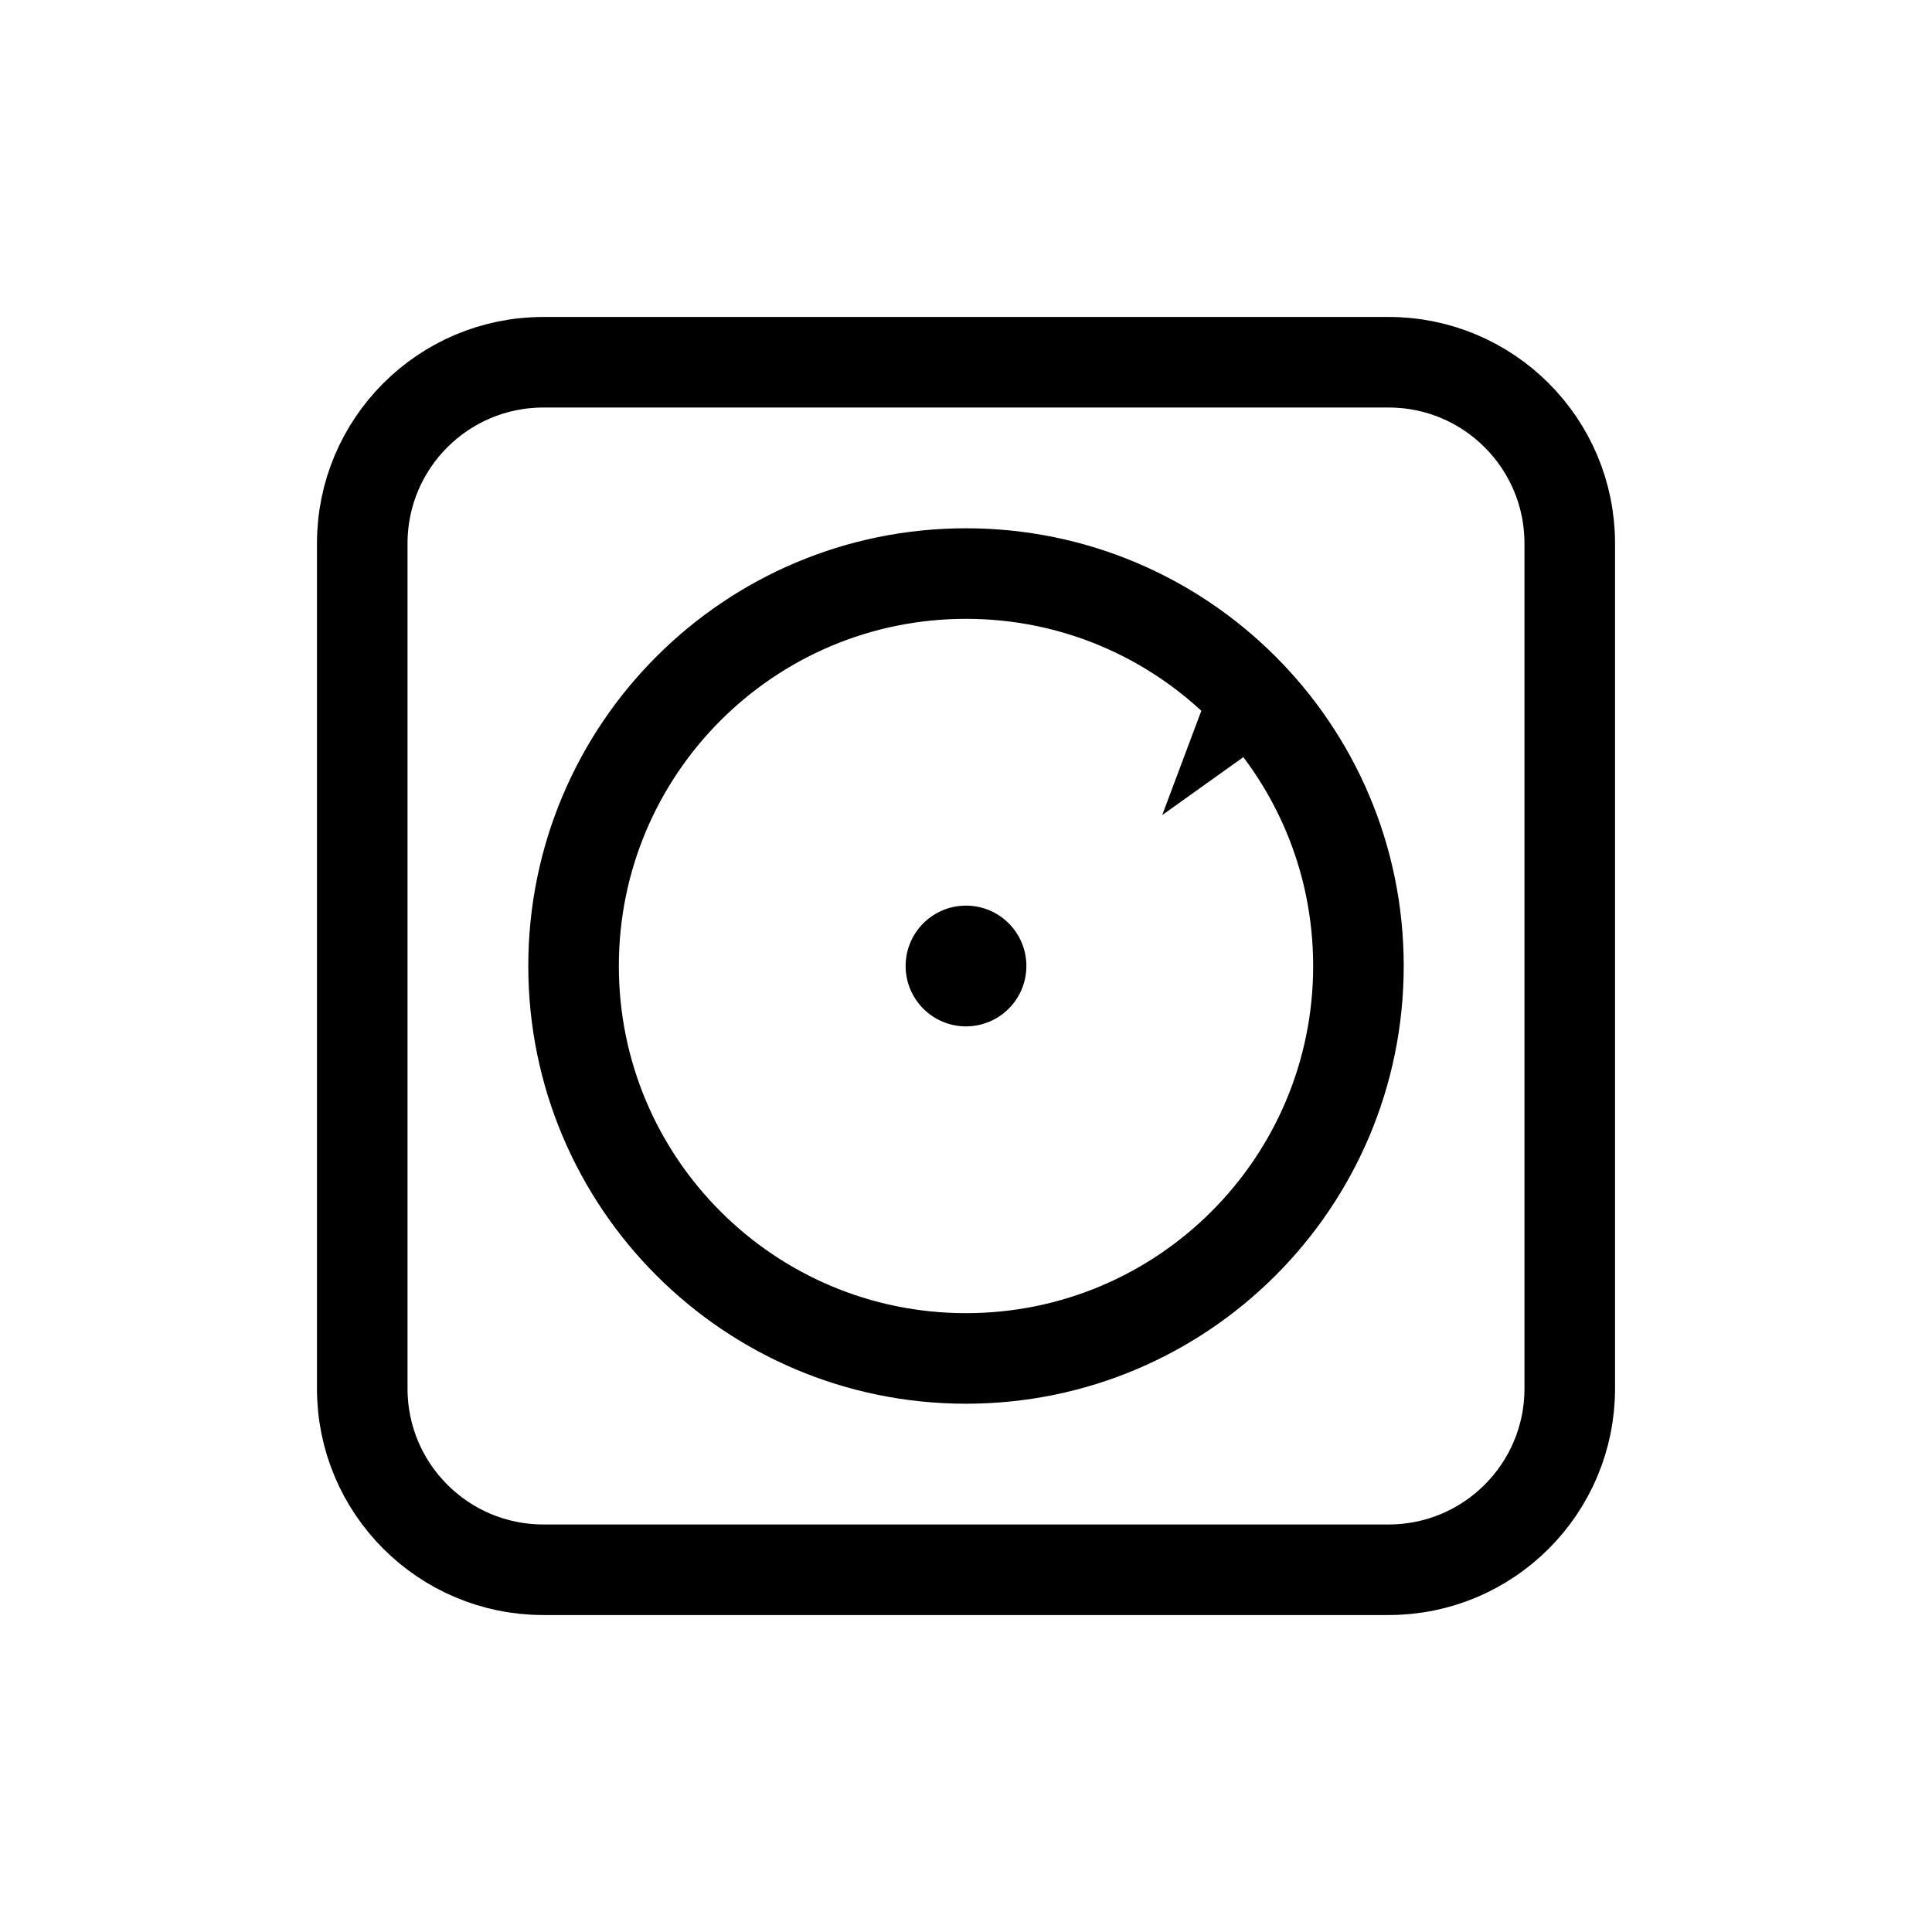
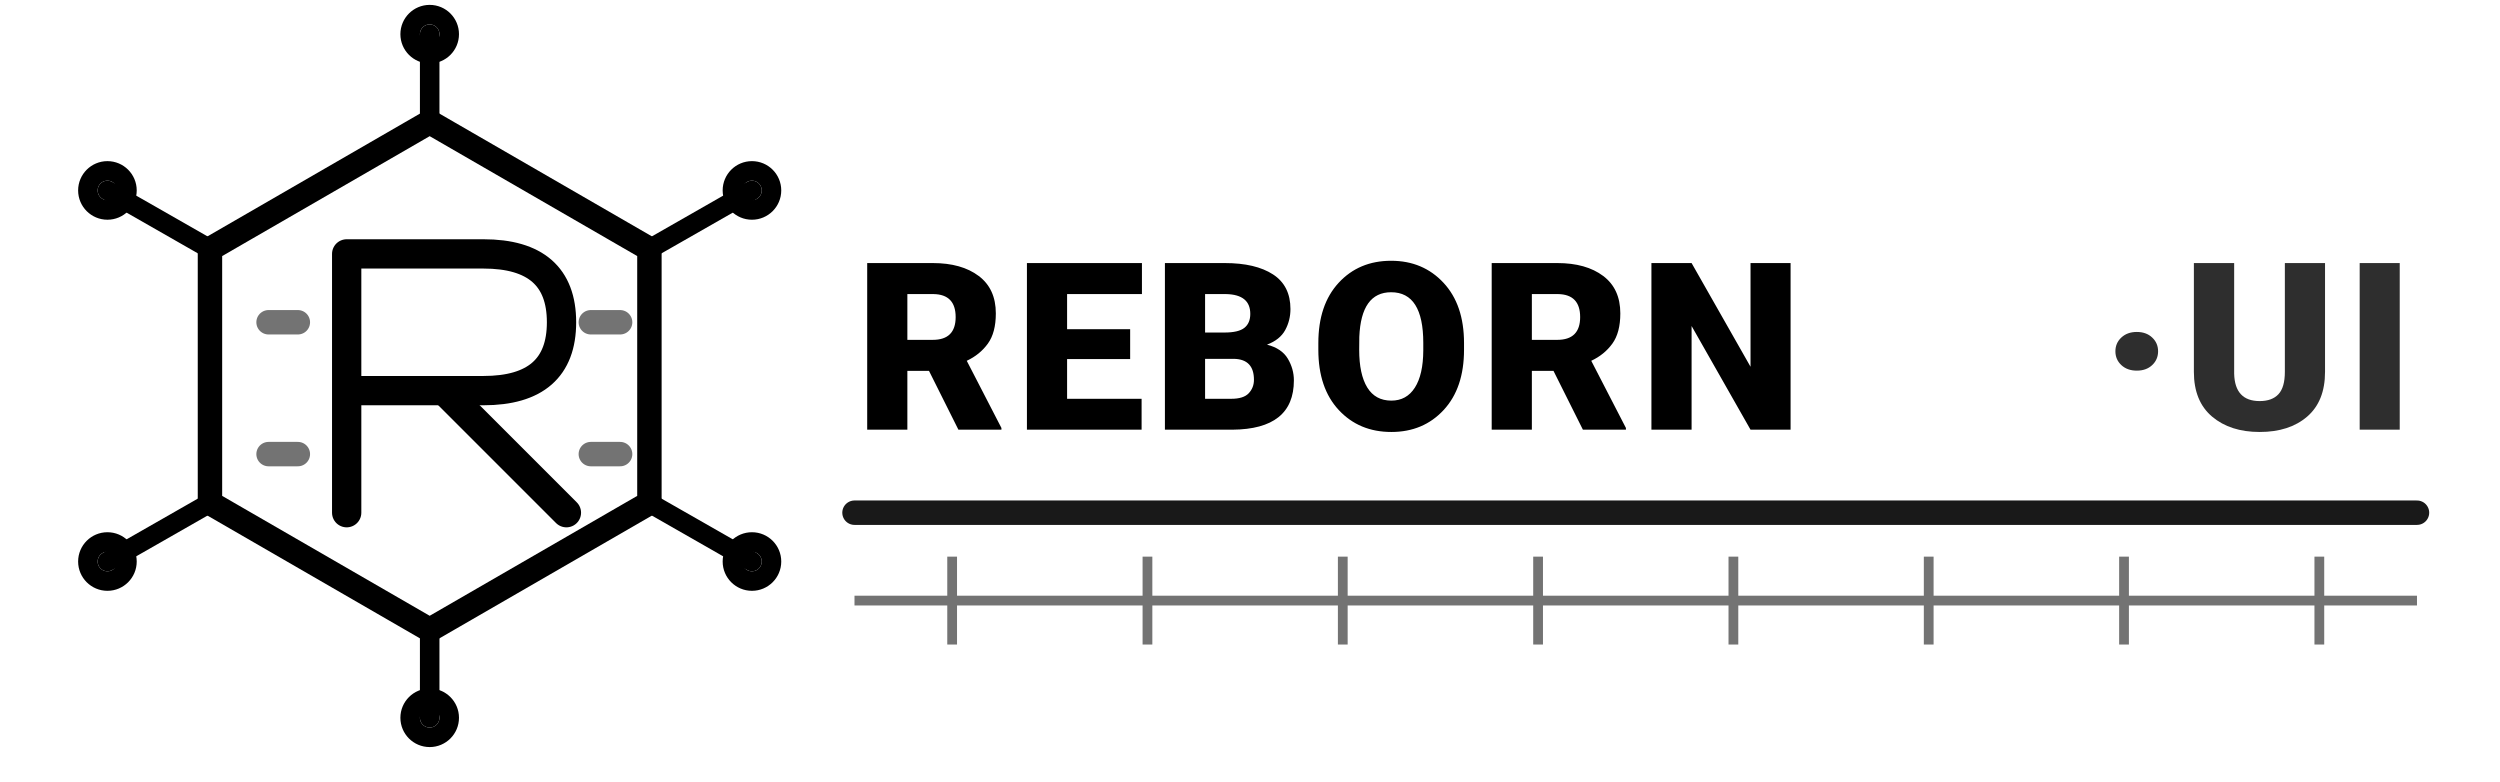
- <svg xmlns="http://www.w3.org/2000/svg" width="256" height="256" viewBox="0 0 256 256">
-   <rect x="48" y="48" width="160" height="160" rx="24" ry="24" fill="none" stroke="#000000" stroke-width="12" />
-   <circle cx="128" cy="128" r="52" fill="none" stroke="#000000" stroke-width="12" stroke-linecap="round" stroke-linejoin="round" />
-   <polygon points="168,98 154,108 160,92" fill="#000000" stroke="none" />
-   <circle cx="128" cy="128" r="8" fill="#000000" stroke="none" />
+ <svg xmlns="http://www.w3.org/2000/svg" width="2048" height="640" viewBox="0 0 1024 320" role="img" aria-labelledby="title desc">
+   <g transform="translate(56,40)" stroke="#000" fill="none" stroke-linecap="round" stroke-linejoin="round">
+     <path d="M 120 10              L 210 62              L 210 166              L 120 218              L 30 166              L 30 62              Z" stroke-width="10" />
+     <path d="M 210 62 L 252 38" stroke-width="8" />
+     <path d="M 210 166 L 252 190" stroke-width="8" />
+     <path d="M 30 62 L -12 38" stroke-width="8" />
+     <path d="M 30 166 L -12 190" stroke-width="8" />
+     <path d="M 120 10 L 120 -26" stroke-width="8" />
+     <path d="M 120 218 L 120 254" stroke-width="8" />
+     <circle cx="252" cy="38" r="8" stroke-width="8" />
+     <circle cx="252" cy="190" r="8" stroke-width="8" />
+     <circle cx="-12" cy="38" r="8" stroke-width="8" />
+     <circle cx="-12" cy="190" r="8" stroke-width="8" />
+     <circle cx="120" cy="-26" r="8" stroke-width="8" />
+     <circle cx="120" cy="254" r="8" stroke-width="8" />
+     <path d="M 86 170              L 86 64              L 142 64              Q 174 64 174 92              Q 174 120 142 120              L 86 120" stroke-width="12" />
+     <path d="M 126 120              L 176 170" stroke-width="12" />
+     <path d="M 54 92 L 66 92" stroke-width="10" opacity="0.55" />
+     <path d="M 54 146 L 66 146" stroke-width="10" opacity="0.55" />
+     <path d="M 186 92 L 198 92" stroke-width="10" opacity="0.55" />
+     <path d="M 186 146 L 198 146" stroke-width="10" opacity="0.55" />
+   </g>
+   <g transform="translate(350,0)">
+     <text x="0" y="176" fill="#000" font-family="ui-sans-serif, system-ui, -apple-system, Segoe UI, Roboto, Helvetica, Arial, sans-serif" font-size="96" font-weight="800" letter-spacing="2.8">
+       REBORN
+     </text>
+     <text x="510" y="176" fill="#000" opacity="0.82" font-family="ui-sans-serif, system-ui, -apple-system, Segoe UI, Roboto, Helvetica, Arial, sans-serif" font-size="96" font-weight="800" letter-spacing="2.8">
+       ·UI
+     </text>
+     <path d="M 0 210 L 640 210" stroke="#000" stroke-width="10" stroke-linecap="round" opacity="0.9" />
+     <g opacity="0.55" stroke="#000" stroke-width="4">
+       <path d="M 0 246 L 640 246" />
+       <path d="M 40 228 L 40 264" />
+       <path d="M 120 228 L 120 264" />
+       <path d="M 200 228 L 200 264" />
+       <path d="M 280 228 L 280 264" />
+       <path d="M 360 228 L 360 264" />
+       <path d="M 440 228 L 440 264" />
+       <path d="M 520 228 L 520 264" />
+       <path d="M 600 228 L 600 264" />
+     </g>
+   </g>
</svg>
